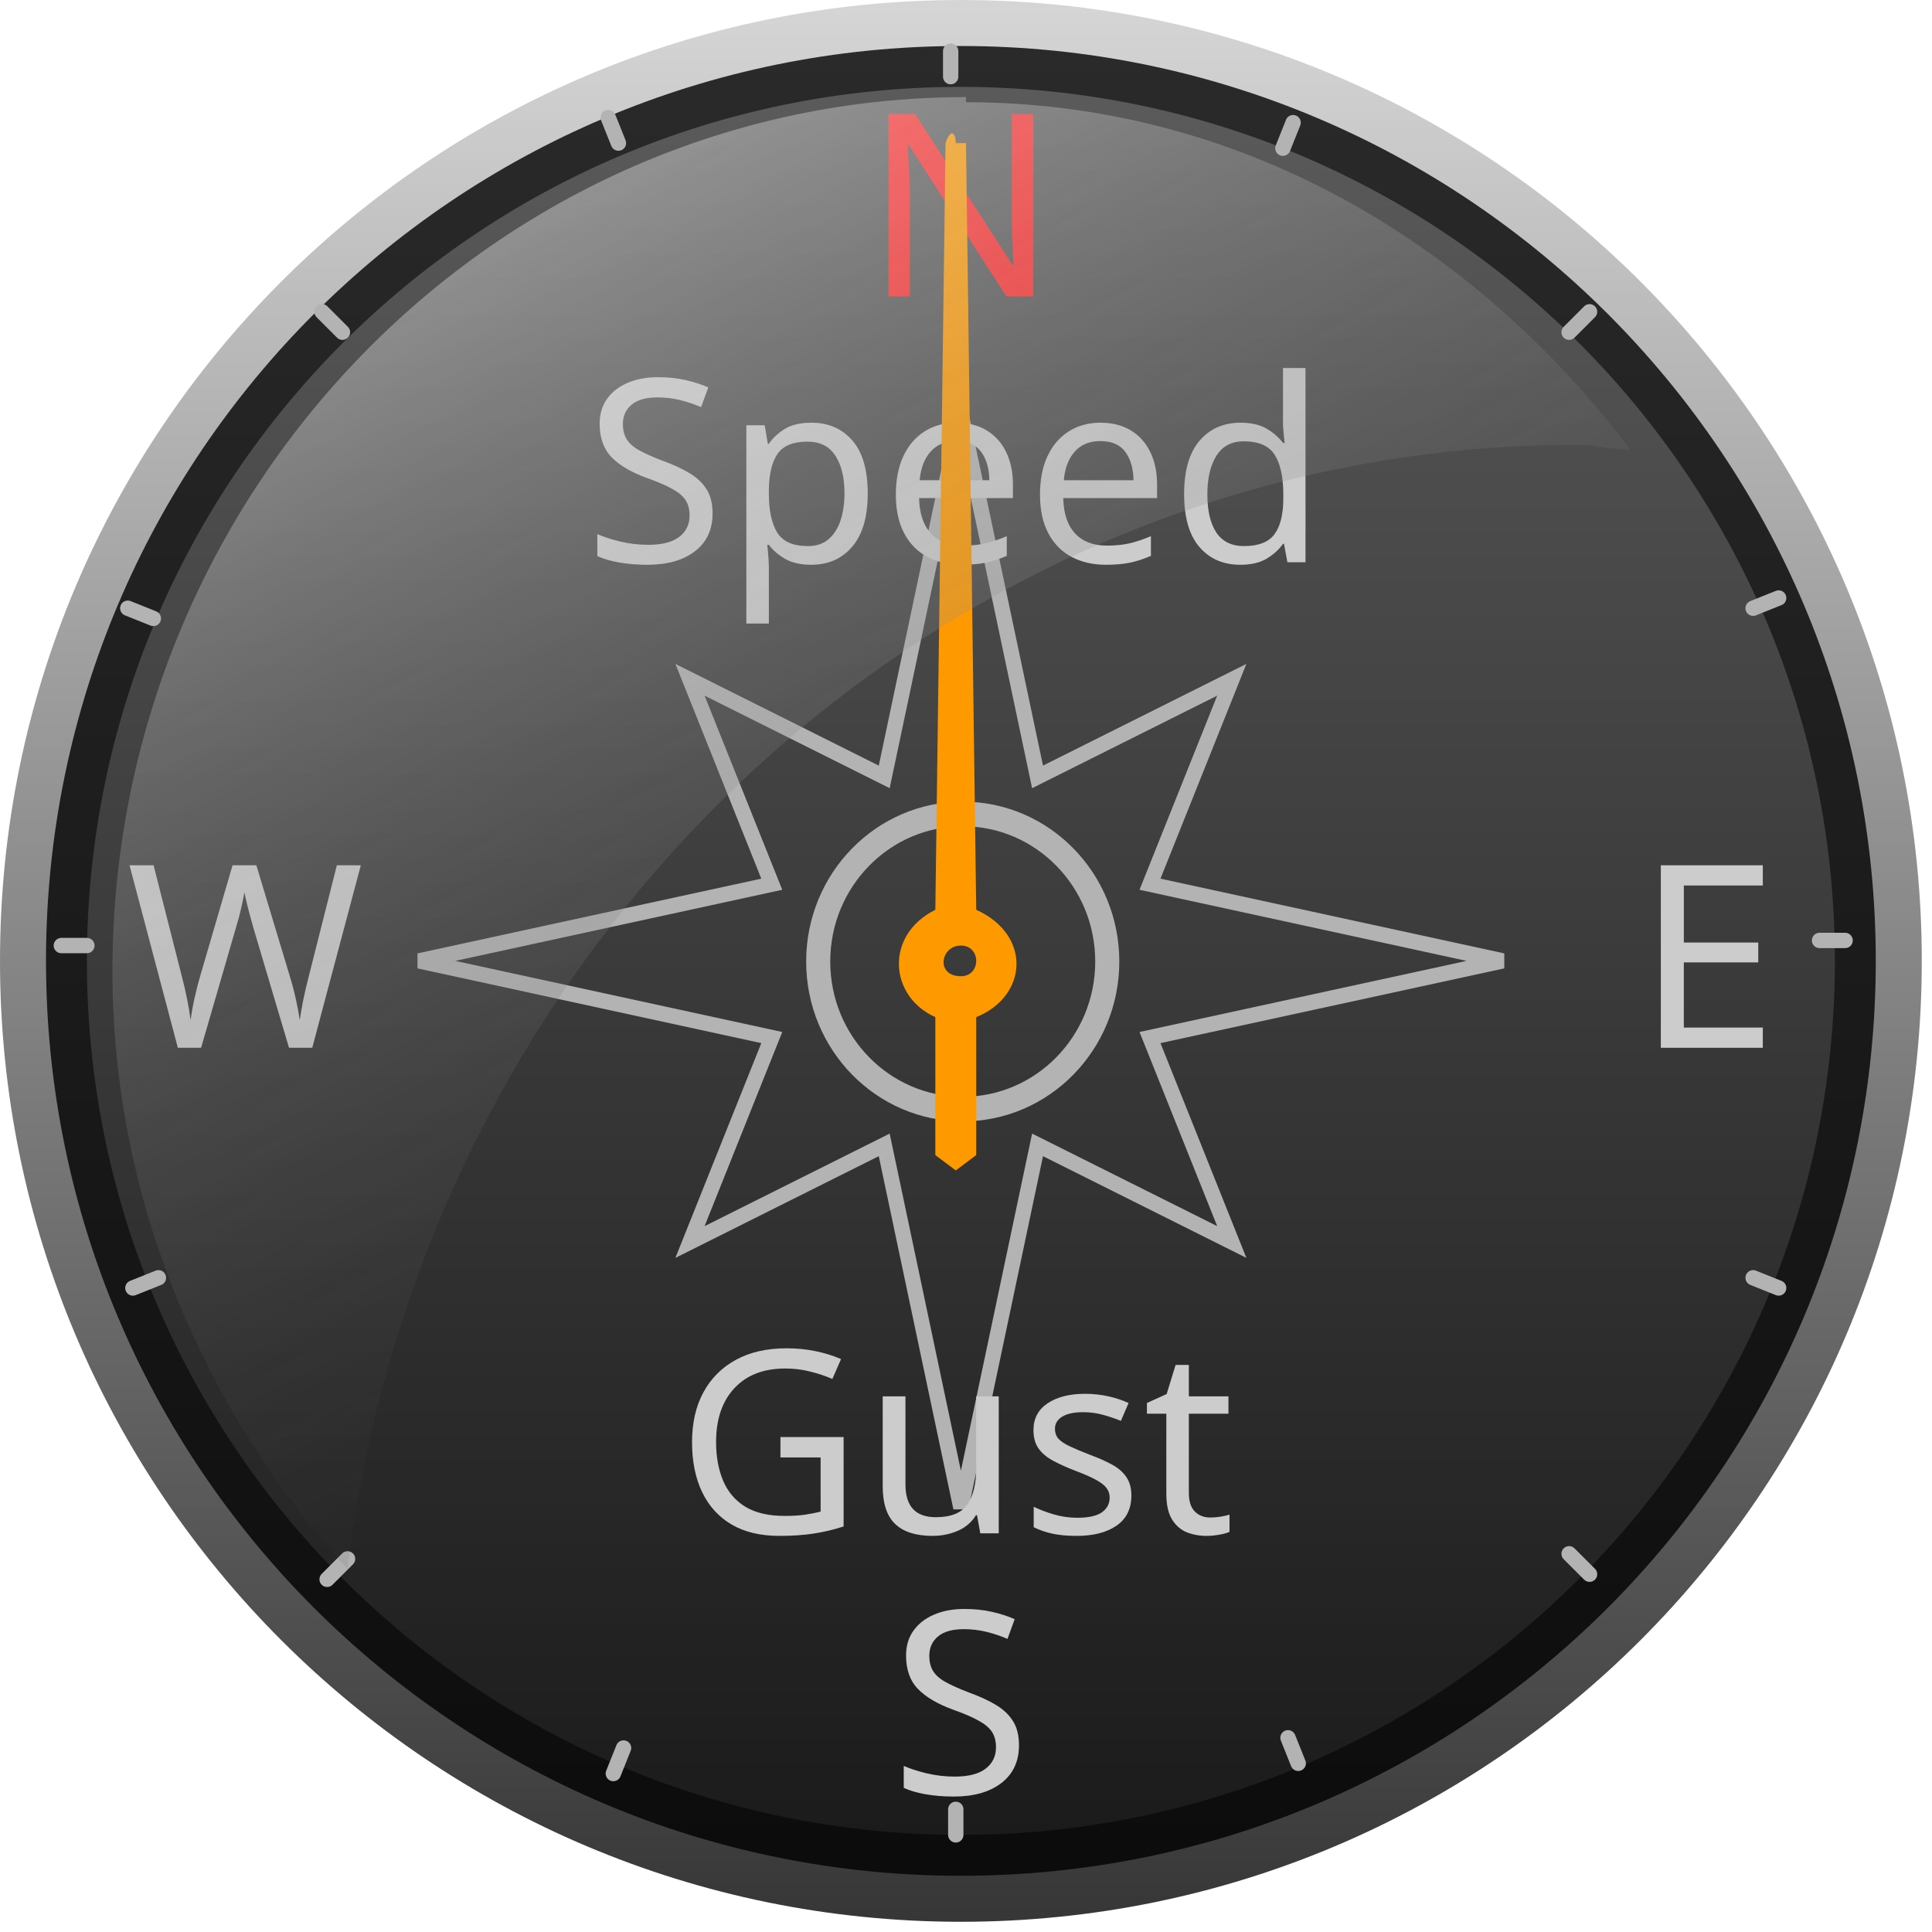
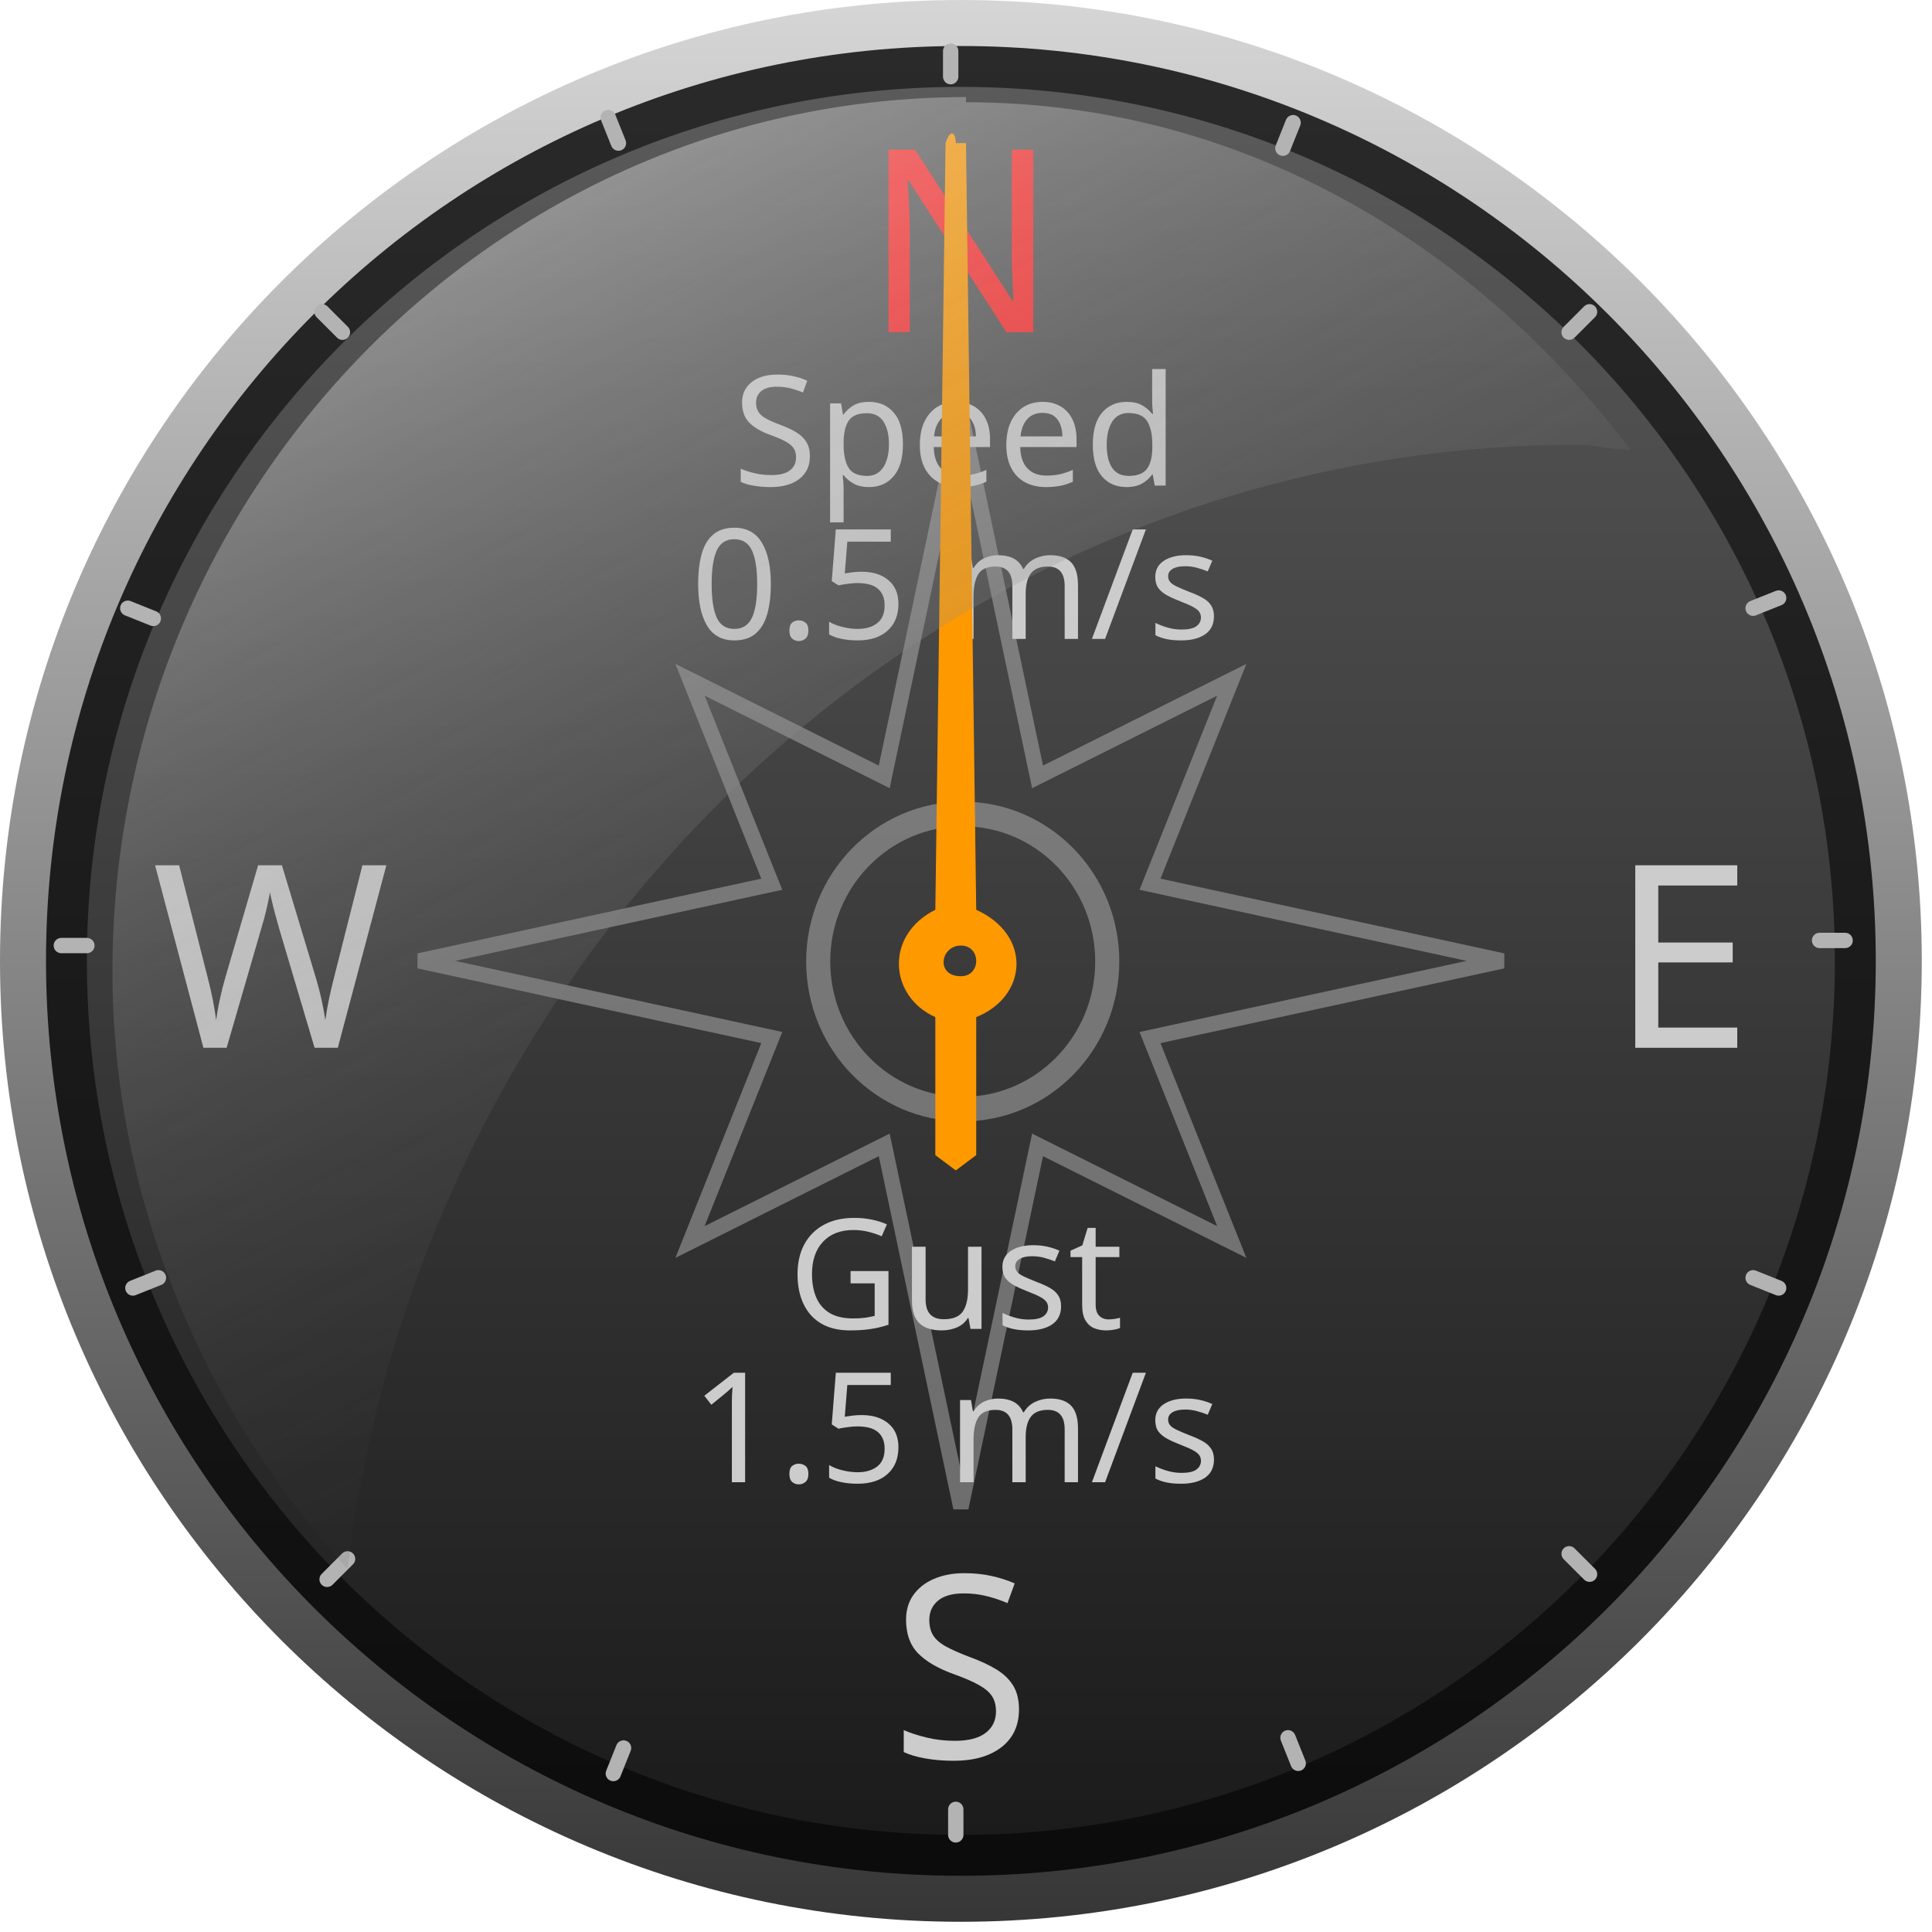
- <svg xmlns="http://www.w3.org/2000/svg" width="150" height="150" viewBox="0 0 378 378" id="barometer" version="1.1">
-   <style type="text/css" id="style3">
- 		.dial      { fill:#ff9900 }
+ <svg xmlns="http://www.w3.org/2000/svg" width="150" height="150" viewBox="0 0 378 378" id="aneometer" version="1.1">
+   <style type="text/css">
+ 		#aneometer text { font-family:Ubuntu;fill:#cccccc;text-anchor:middle;}
+ 		#aneometer .dial_dig  { font-size:50px; }
+ 		#aneometer .dial_val  { font-size:30px; }
		.dial_bg1  { fill:url(#lg_bg) }
		.dial_bg2  { fill:black;opacity:0.8;fill-opacity:0.7;stroke:black;stroke-width:8 }
- 		.dial_dig  { font-family:Ubuntu;fill:#cccccc }
		.dial_glar { fill:url(#lg_glare1);opacity:0.7 }
		.dial_tick { fill:none;stroke:#b3b3b3;stroke-width:3;stroke-linecap:round }
- 		.dial_val  { font-family:Ubuntu;fill:#cccccc }
+ 		#aneo_dial { fill:#ff9900 }
+ 		.ico_star  { fill:none;stroke:#b3b3b3;stroke-width:3;opacity:.5 }
	</style>
  <defs>
    <linearGradient id="lg_glare1" x1="10%" y1="10%" x2="60%" y2="100%">
      <stop offset="0" style="stop-color:#ffffff;stop-opacity:0.6" />
      <stop offset="1" style="stop-opacity:0" />
    </linearGradient>
    <linearGradient id="lg_bg" x1="50%" y1="133%" x2="50%" y2="-25%">
      <stop offset="0" />
      <stop style="stop-color:#ffffff" offset="1" />
    </linearGradient>
  </defs>
  <circle r="188" cy="188" cx="188" class="dial_bg1" />
  <circle r="175" cx="188" cy="188" class="dial_bg2" />
-   <g class="dial_dig" style="font-weight:500;font-size:50px;text-anchor:middle;">
-     <text style="fill:#ff2a2a" y="58" x="188">N</text>
-     <text x="188" y="351">S</text>
-     <text x="48" y="205">W</text>
-     <text x="334" y="205">E</text>
-   </g>
-   <g class="dial_tick">
+   <g class="ico_star">
    <path d="M151,173l-16,-40l38,19l15,-71l15,71l38,-19l-16,40l69,15l-69,15l16,40l-38,-19l-15,71l-15,-71l-38,19l16,-40l-69,-15Z" />
    <path d="M144,164a18,18 0 1,1 -36,0a18,18 0 1,1 36,0Z" transform="matrix(1.571,0,0,1.604,-9.585,-74.933)" />
  </g>
-   <g class="dial_val" style="font-size:50px;text-anchor:middle">
-     <text x="187" y="110">Speed</text>
-     <text x="187" y="300">Gust</text>
+   <g class="dial_dig">
+     <text style="fill:#ff2a2a" y="65" x="188">N</text>
+     <text x="188" y="344">S</text>
+     <text x="53" y="205">W</text>
+     <text x="329" y="205">E</text>
+   </g>
+   <g class="dial_val">
+     <text x="187" y="95">Speed</text>
+     <text id="aneo_speed" x="187" y="125">0.5 m/s</text>
+     <text x="187" y="260">Gust</text>
+     <text id="aneo_gust" x="187" y="290">1.5 m/s</text>
  </g>
  <path class="dial_tick" d="M120,347l2,-5m131,-318l-2,5m97,223l-5,-2m-318,-131l5,2m34,188l4,-4m243,-244l-4,4m4,243l-4,-4m-244,-243l4,4m-41,187l5,-2m317,-133l-5,2m-89,226l-2,-5m-133,-317l2,5m-109,157h5m344,-1h-5m-169,175v-5m-1,-344v5" />
-   <path class="dial" d="M188,185c-4,0 -5,6 0,6c4,0 4,-6 0,-6Zm1,-157l2,150c11,5 10,17 0,21v27l-4,3l-4,-3v-27c-9,-4 -10,-16 0,-21l2,-150c1,-3 2,-2 2,0Z" />
+   <path id="aneo_dial" d="M188,185c-4,0 -5,6 0,6c4,0 4,-6 0,-6Zm1,-157l2,150c11,5 10,17 0,21v27l-4,3l-4,-3v-27c-9,-4 -10,-16 0,-21l2,-150c1,-3 2,-2 2,0Z" />
  <path class="dial_glar" d="M189,19c-92,0 -167,77 -167,171c0,45 18,86 46,117c15,-124 117,-220 241,-220c3,0 6,1 10,1c-31,-41 -77,-68 -130,-68Z" />
</svg>
